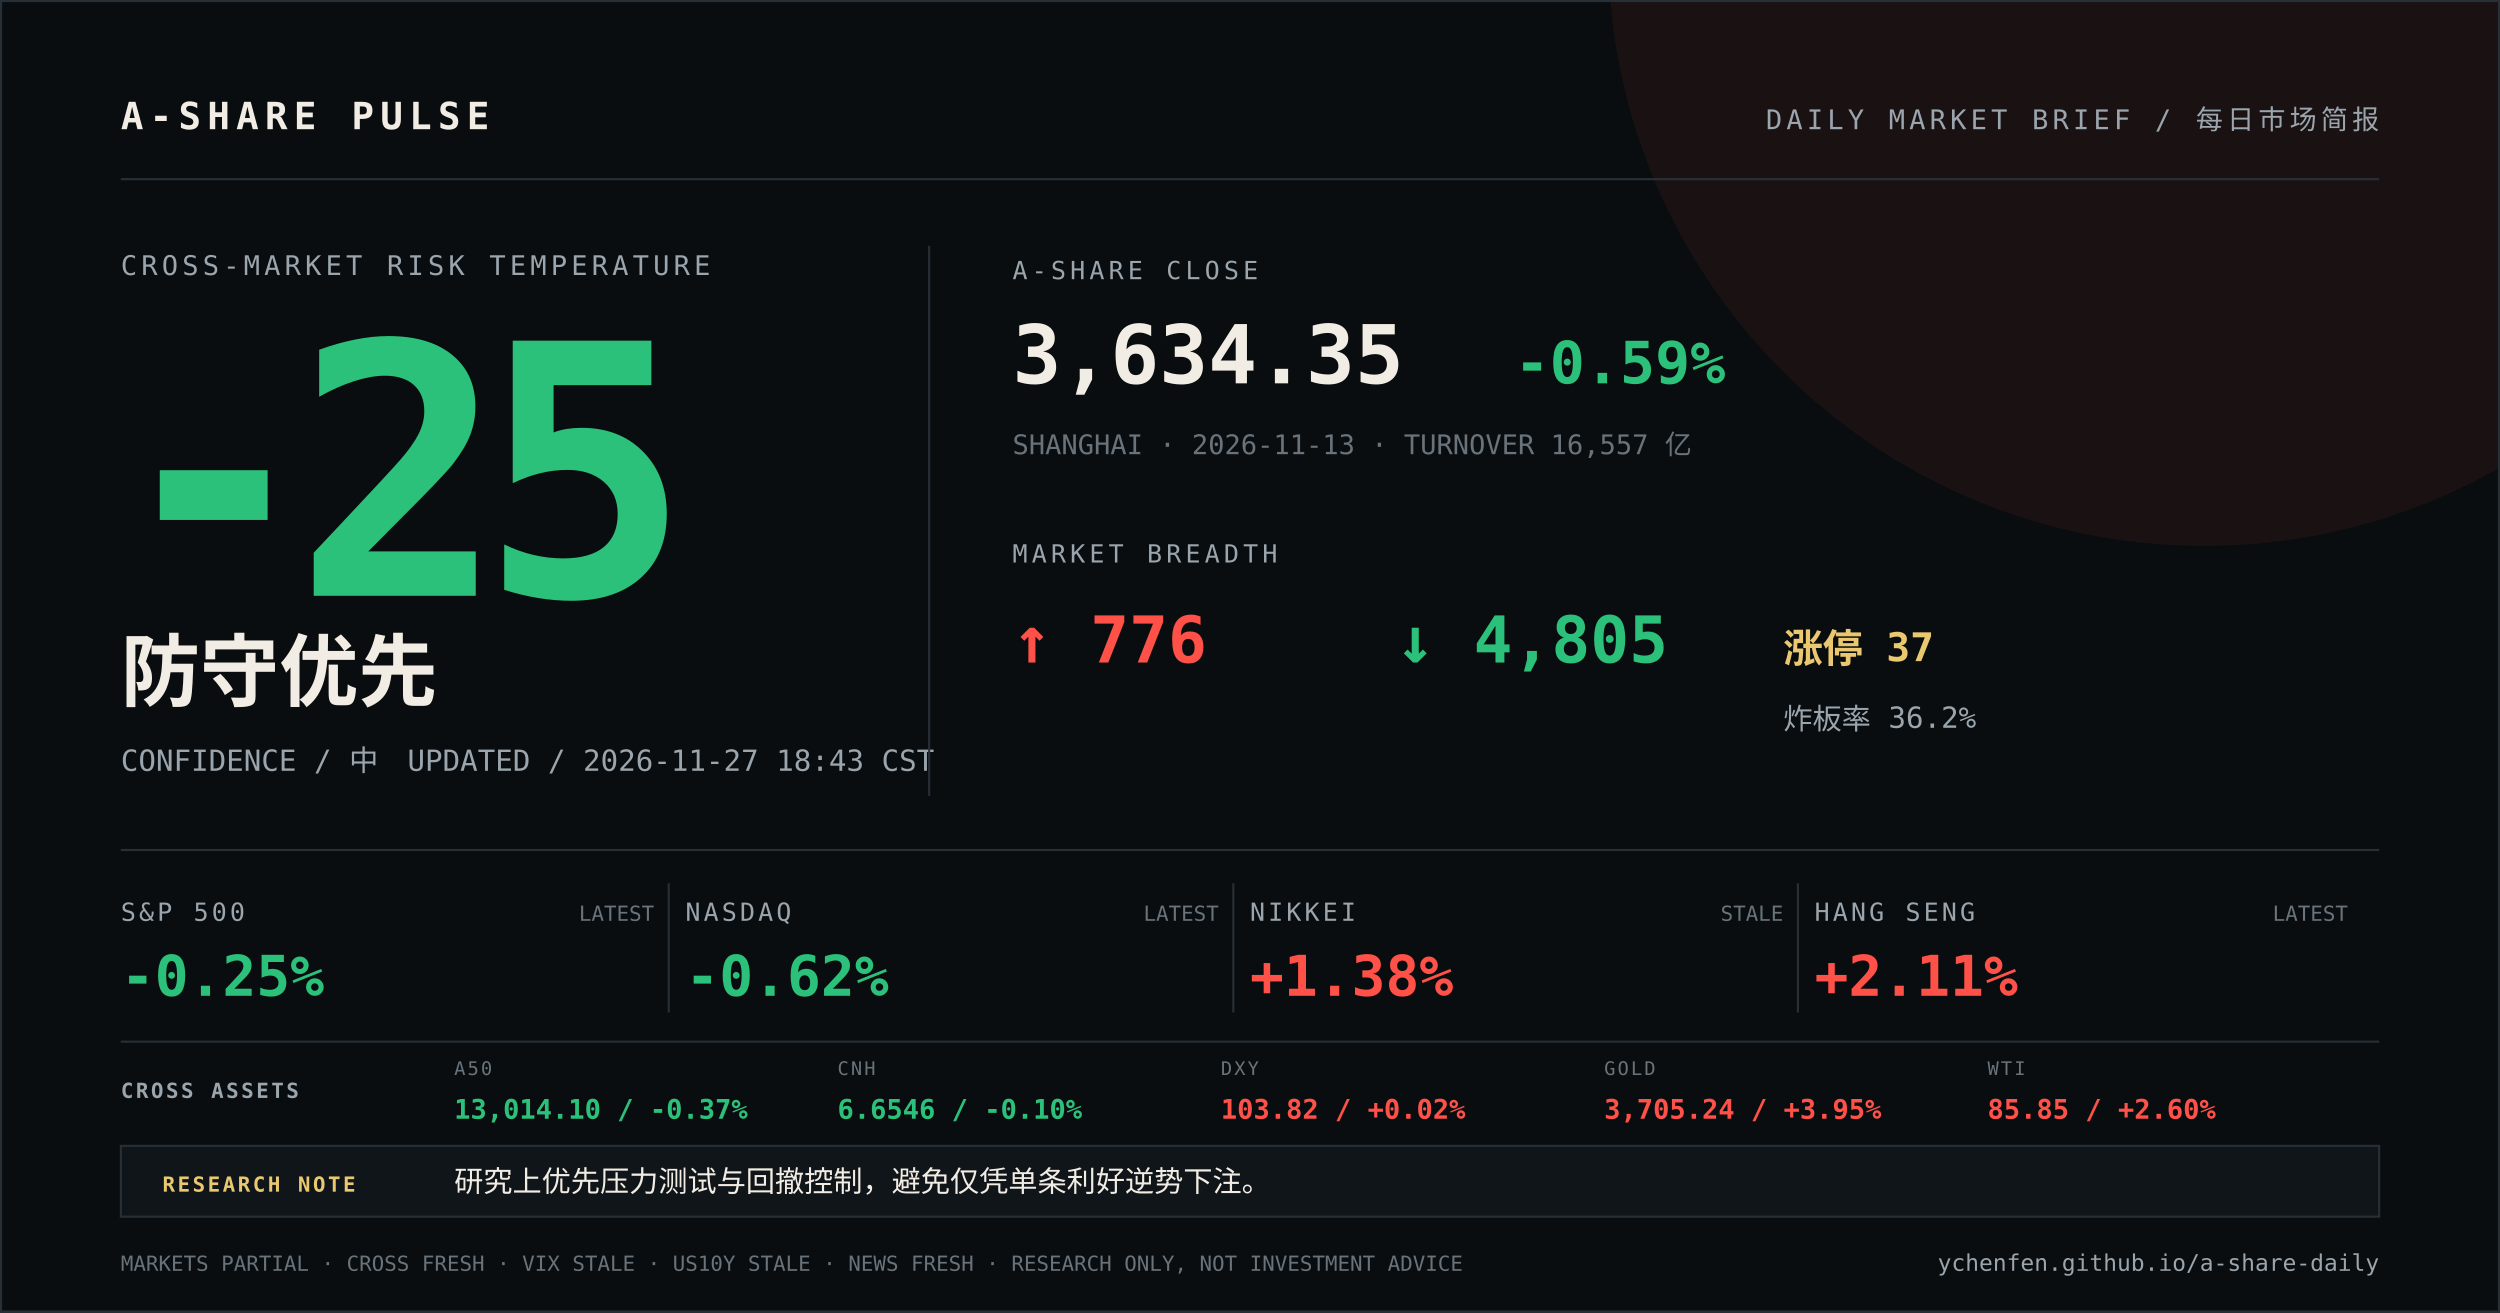
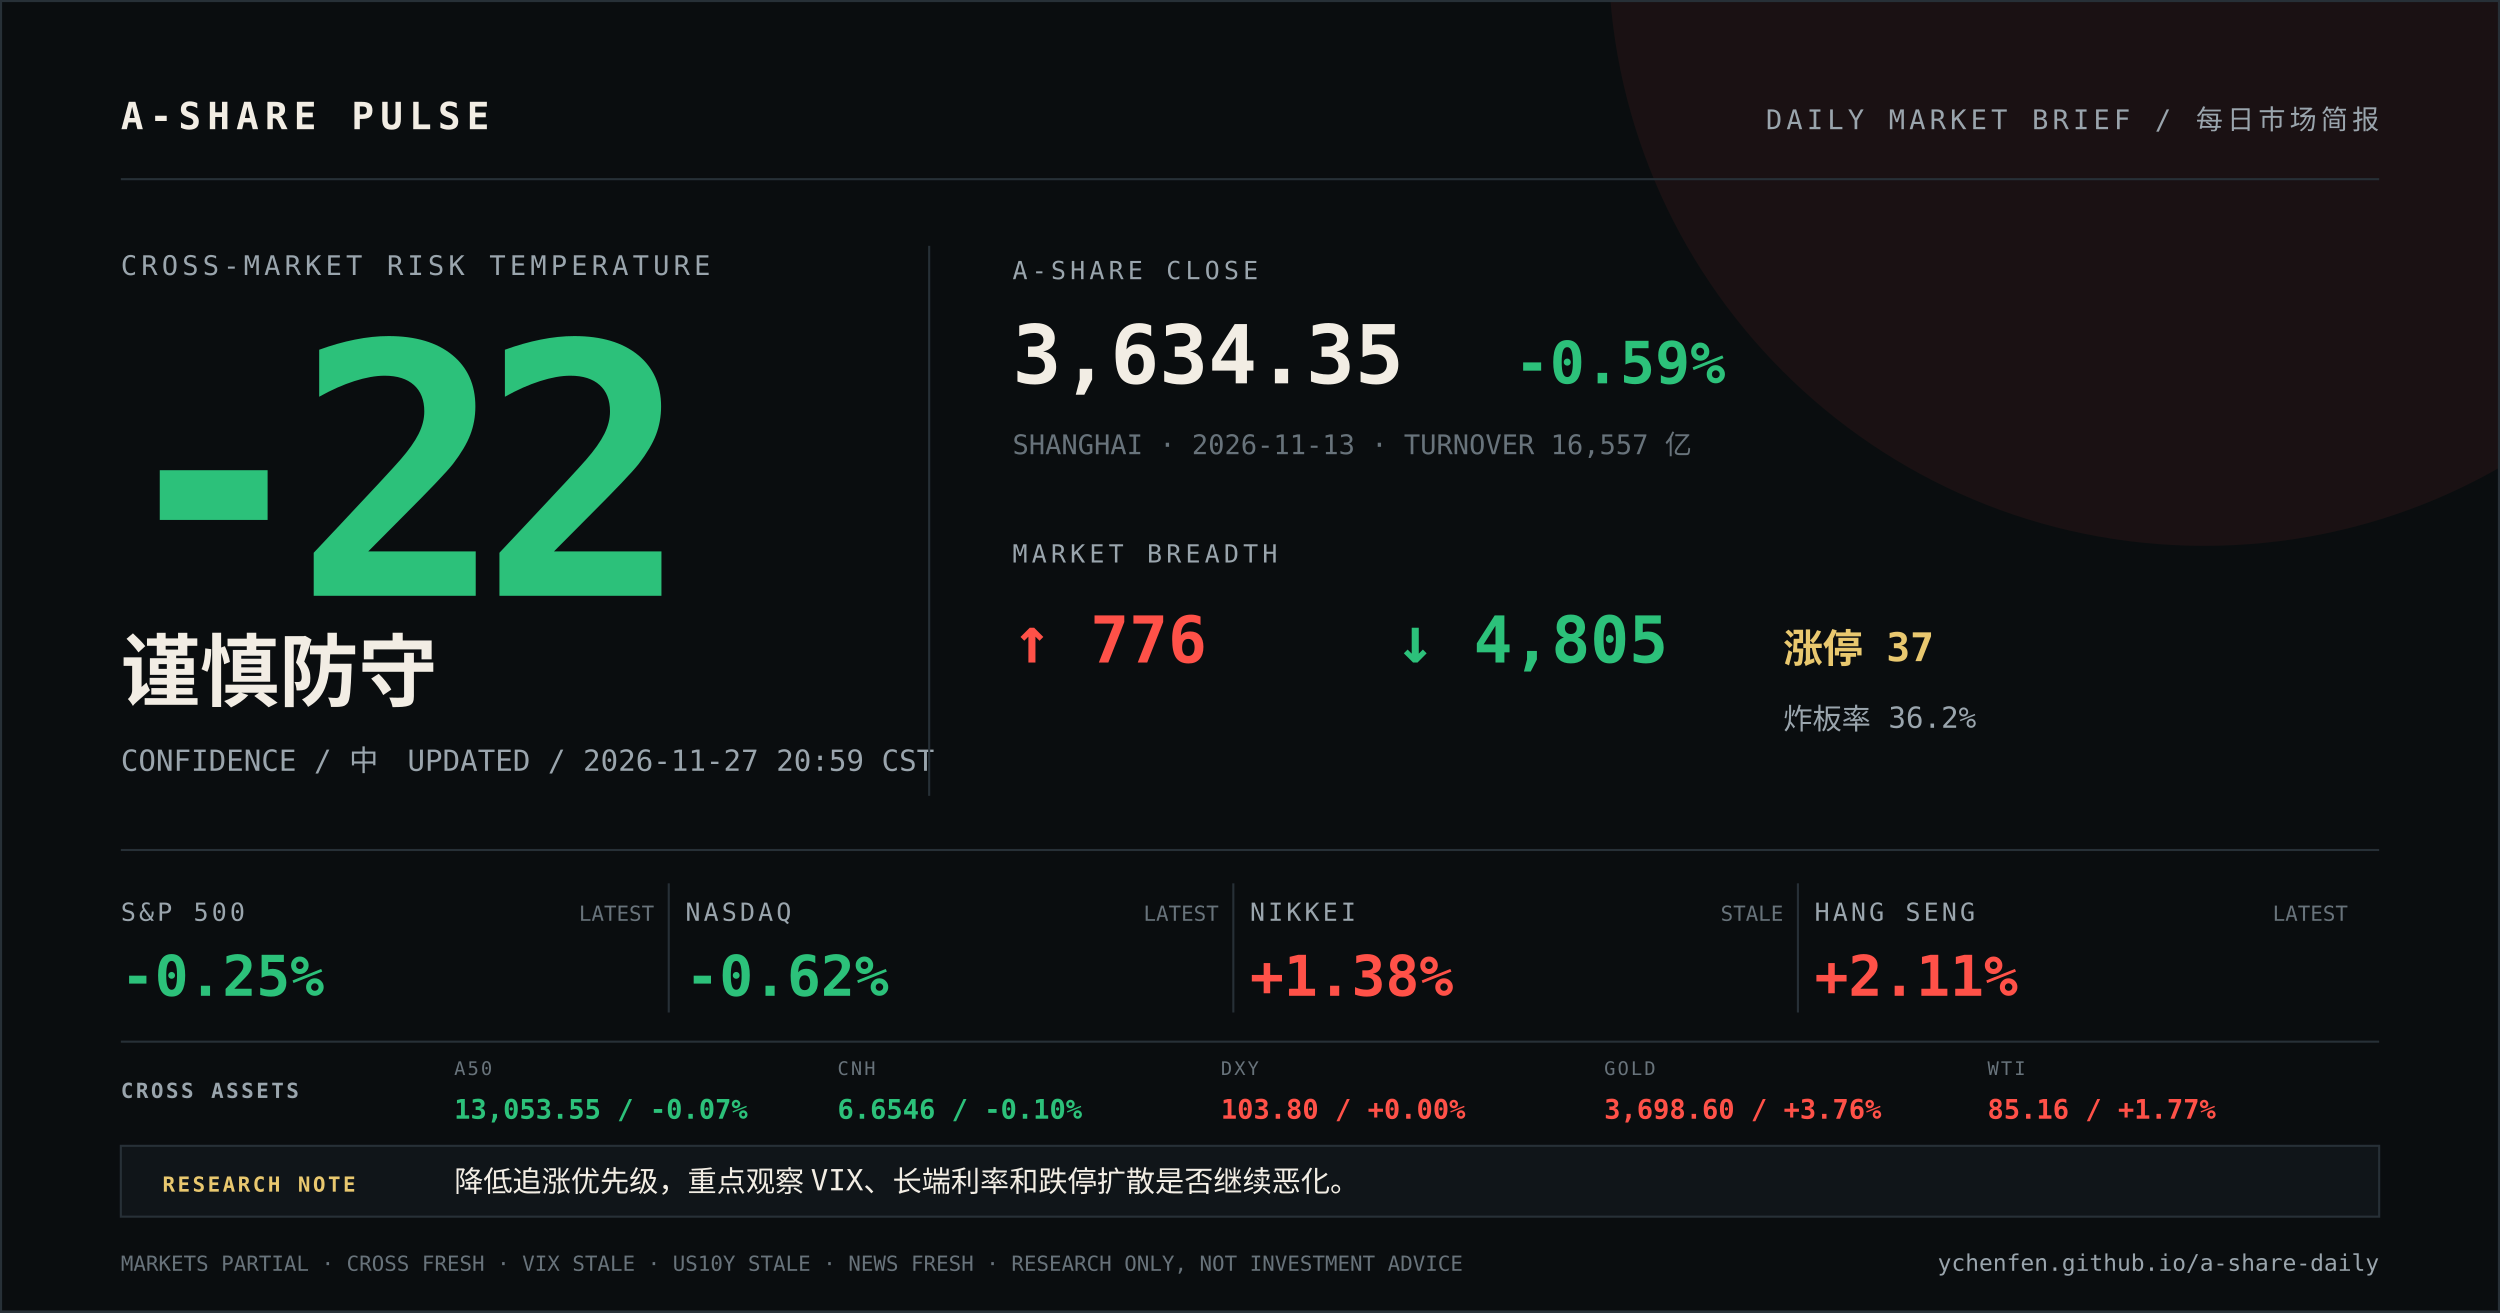
<svg xmlns="http://www.w3.org/2000/svg" width="1200" height="630" viewBox="0 0 1200 630">
  <rect width="1200" height="630" fill="#0a0d0f" />
  <circle cx="1058" cy="-24" r="286" fill="#ff5148" opacity="0.07" />
  <path d="M0 0H1200V630H0Z" fill="none" stroke="#273037" stroke-width="2" />
  <g font-family="DIN Alternate, SFMono-Regular, Menlo, monospace">
    <text x="58" y="62" fill="#f2ede4" font-size="18" font-weight="700" letter-spacing="3">A-SHARE PULSE</text>
    <text x="1142" y="62" fill="#9aa5ad" font-size="13" text-anchor="end" letter-spacing="2">DAILY MARKET BRIEF / 每日市场简报</text>
    <line x1="58" y1="86" x2="1142" y2="86" stroke="#273037" />
    <text x="58" y="132" fill="#9aa5ad" font-size="13" letter-spacing="2">CROSS-MARKET RISK TEMPERATURE</text>
-     <text x="52" y="286" fill="#2cc17a" font-size="168" font-weight="800" letter-spacing="-12">-25</text>
-     <text x="58" y="336" fill="#f2ede4" font-size="38" font-weight="700">防守优先</text>
-     <text x="58" y="370" fill="#9aa5ad" font-size="14">CONFIDENCE / 中　UPDATED / 2026-11-27 18:43 CST</text>
+     <text x="52" y="286" fill="#2cc17a" font-size="168" font-weight="800" letter-spacing="-12">-22</text>
+     <text x="58" y="336" fill="#f2ede4" font-size="38" font-weight="700">谨慎防守</text>
+     <text x="58" y="370" fill="#9aa5ad" font-size="14">CONFIDENCE / 中　UPDATED / 2026-11-27 20:59 CST</text>
    <line x1="446" y1="118" x2="446" y2="382" stroke="#273037" />
    <text x="486" y="134" fill="#9aa5ad" font-size="12" letter-spacing="2">A-SHARE CLOSE</text>
    <text x="486" y="184" fill="#f2ede4" font-size="39" font-weight="700">3,634.35</text>
    <text x="727" y="184" fill="#2cc17a" font-size="28" font-weight="700">-0.59%</text>
    <text x="486" y="218" fill="#68737b" font-size="13">SHANGHAI · 2026-11-13 · TURNOVER 16,557 亿</text>
    <text x="486" y="270" fill="#9aa5ad" font-size="12" letter-spacing="2">MARKET BREADTH</text>
    <text x="486" y="318" fill="#ff5148" font-size="31" font-weight="700">↑ 776</text>
    <text x="670" y="318" fill="#2cc17a" font-size="31" font-weight="700">↓ 4,805</text>
    <text x="856" y="318" fill="#e9c86f" font-size="19" font-weight="700">涨停 37</text>
    <text x="856" y="350" fill="#9aa5ad" font-size="14">炸板率 36.2%</text>
    <line x1="58" y1="408" x2="1142" y2="408" stroke="#273037" />
    <text x="58" y="442" fill="#9aa5ad" font-size="12" letter-spacing="1.5">S&amp;P 500</text>
    <text x="58" y="478" fill="#2cc17a" font-size="27" font-weight="700">-0.25%</text>
    <text x="314" y="442" fill="#68737b" font-size="10" text-anchor="end">LATEST</text>
    <line x1="321" y1="424" x2="321" y2="486" stroke="#273037" />
    <text x="329" y="442" fill="#9aa5ad" font-size="12" letter-spacing="1.5">NASDAQ</text>
    <text x="329" y="478" fill="#2cc17a" font-size="27" font-weight="700">-0.62%</text>
    <text x="585" y="442" fill="#68737b" font-size="10" text-anchor="end">LATEST</text>
    <line x1="592" y1="424" x2="592" y2="486" stroke="#273037" />
    <text x="600" y="442" fill="#9aa5ad" font-size="12" letter-spacing="1.5">NIKKEI</text>
    <text x="600" y="478" fill="#ff5148" font-size="27" font-weight="700">+1.38%</text>
    <text x="856" y="442" fill="#68737b" font-size="10" text-anchor="end">STALE</text>
    <line x1="863" y1="424" x2="863" y2="486" stroke="#273037" />
    <text x="871" y="442" fill="#9aa5ad" font-size="12" letter-spacing="1.5">HANG SENG</text>
    <text x="871" y="478" fill="#ff5148" font-size="27" font-weight="700">+2.11%</text>
    <text x="1127" y="442" fill="#68737b" font-size="10" text-anchor="end">LATEST</text>
    <line x1="58" y1="500" x2="1142" y2="500" stroke="#273037" />
    <text x="58" y="527" fill="#9aa5ad" font-size="10" font-weight="700" letter-spacing="1.2">CROSS ASSETS</text>
    <text x="218" y="516" fill="#68737b" font-size="9" letter-spacing="1">A50</text>
-     <text x="218" y="537" fill="#2cc17a" font-size="13" font-weight="700">13,014.10 / -0.37%</text>
+     <text x="218" y="537" fill="#2cc17a" font-size="13" font-weight="700">13,053.55 / -0.07%</text>
    <text x="402" y="516" fill="#68737b" font-size="9" letter-spacing="1">CNH</text>
    <text x="402" y="537" fill="#2cc17a" font-size="13" font-weight="700">6.6546 / -0.10%</text>
    <text x="586" y="516" fill="#68737b" font-size="9" letter-spacing="1">DXY</text>
-     <text x="586" y="537" fill="#ff5148" font-size="13" font-weight="700">103.82 / +0.02%</text>
+     <text x="586" y="537" fill="#ff5148" font-size="13" font-weight="700">103.80 / +0.00%</text>
    <text x="770" y="516" fill="#68737b" font-size="9" letter-spacing="1">GOLD</text>
-     <text x="770" y="537" fill="#ff5148" font-size="13" font-weight="700">3,705.24 / +3.95%</text>
+     <text x="770" y="537" fill="#ff5148" font-size="13" font-weight="700">3,698.60 / +3.76%</text>
    <text x="954" y="516" fill="#68737b" font-size="9" letter-spacing="1">WTI</text>
-     <text x="954" y="537" fill="#ff5148" font-size="13" font-weight="700">85.85 / +2.60%</text>
+     <text x="954" y="537" fill="#ff5148" font-size="13" font-weight="700">85.16 / +1.77%</text>
    <rect x="58" y="550" width="1084" height="34" fill="#101519" stroke="#273037" />
    <text x="78" y="572" fill="#e9c86f" font-size="10" font-weight="700" letter-spacing="1.2">RESEARCH NOTE</text>
-     <text x="218" y="572" fill="#f2ede4" font-size="14">研究上优先压力测试与回撤控制，避免仅凭单条利好逆势下注。</text>
+     <text x="218" y="572" fill="#f2ede4" font-size="14">降低追涨优先级，重点观察 VIX、长端利率和跌停扩散是否继续恶化。</text>
    <text x="58" y="610" fill="#68737b" font-size="10">MARKETS PARTIAL · CROSS FRESH · VIX STALE · US10Y STALE · NEWS FRESH · RESEARCH ONLY, NOT INVESTMENT ADVICE</text>
    <text x="1142" y="610" fill="#9aa5ad" font-size="11" text-anchor="end">ychenfen.github.io/a-share-daily</text>
  </g>
</svg>
